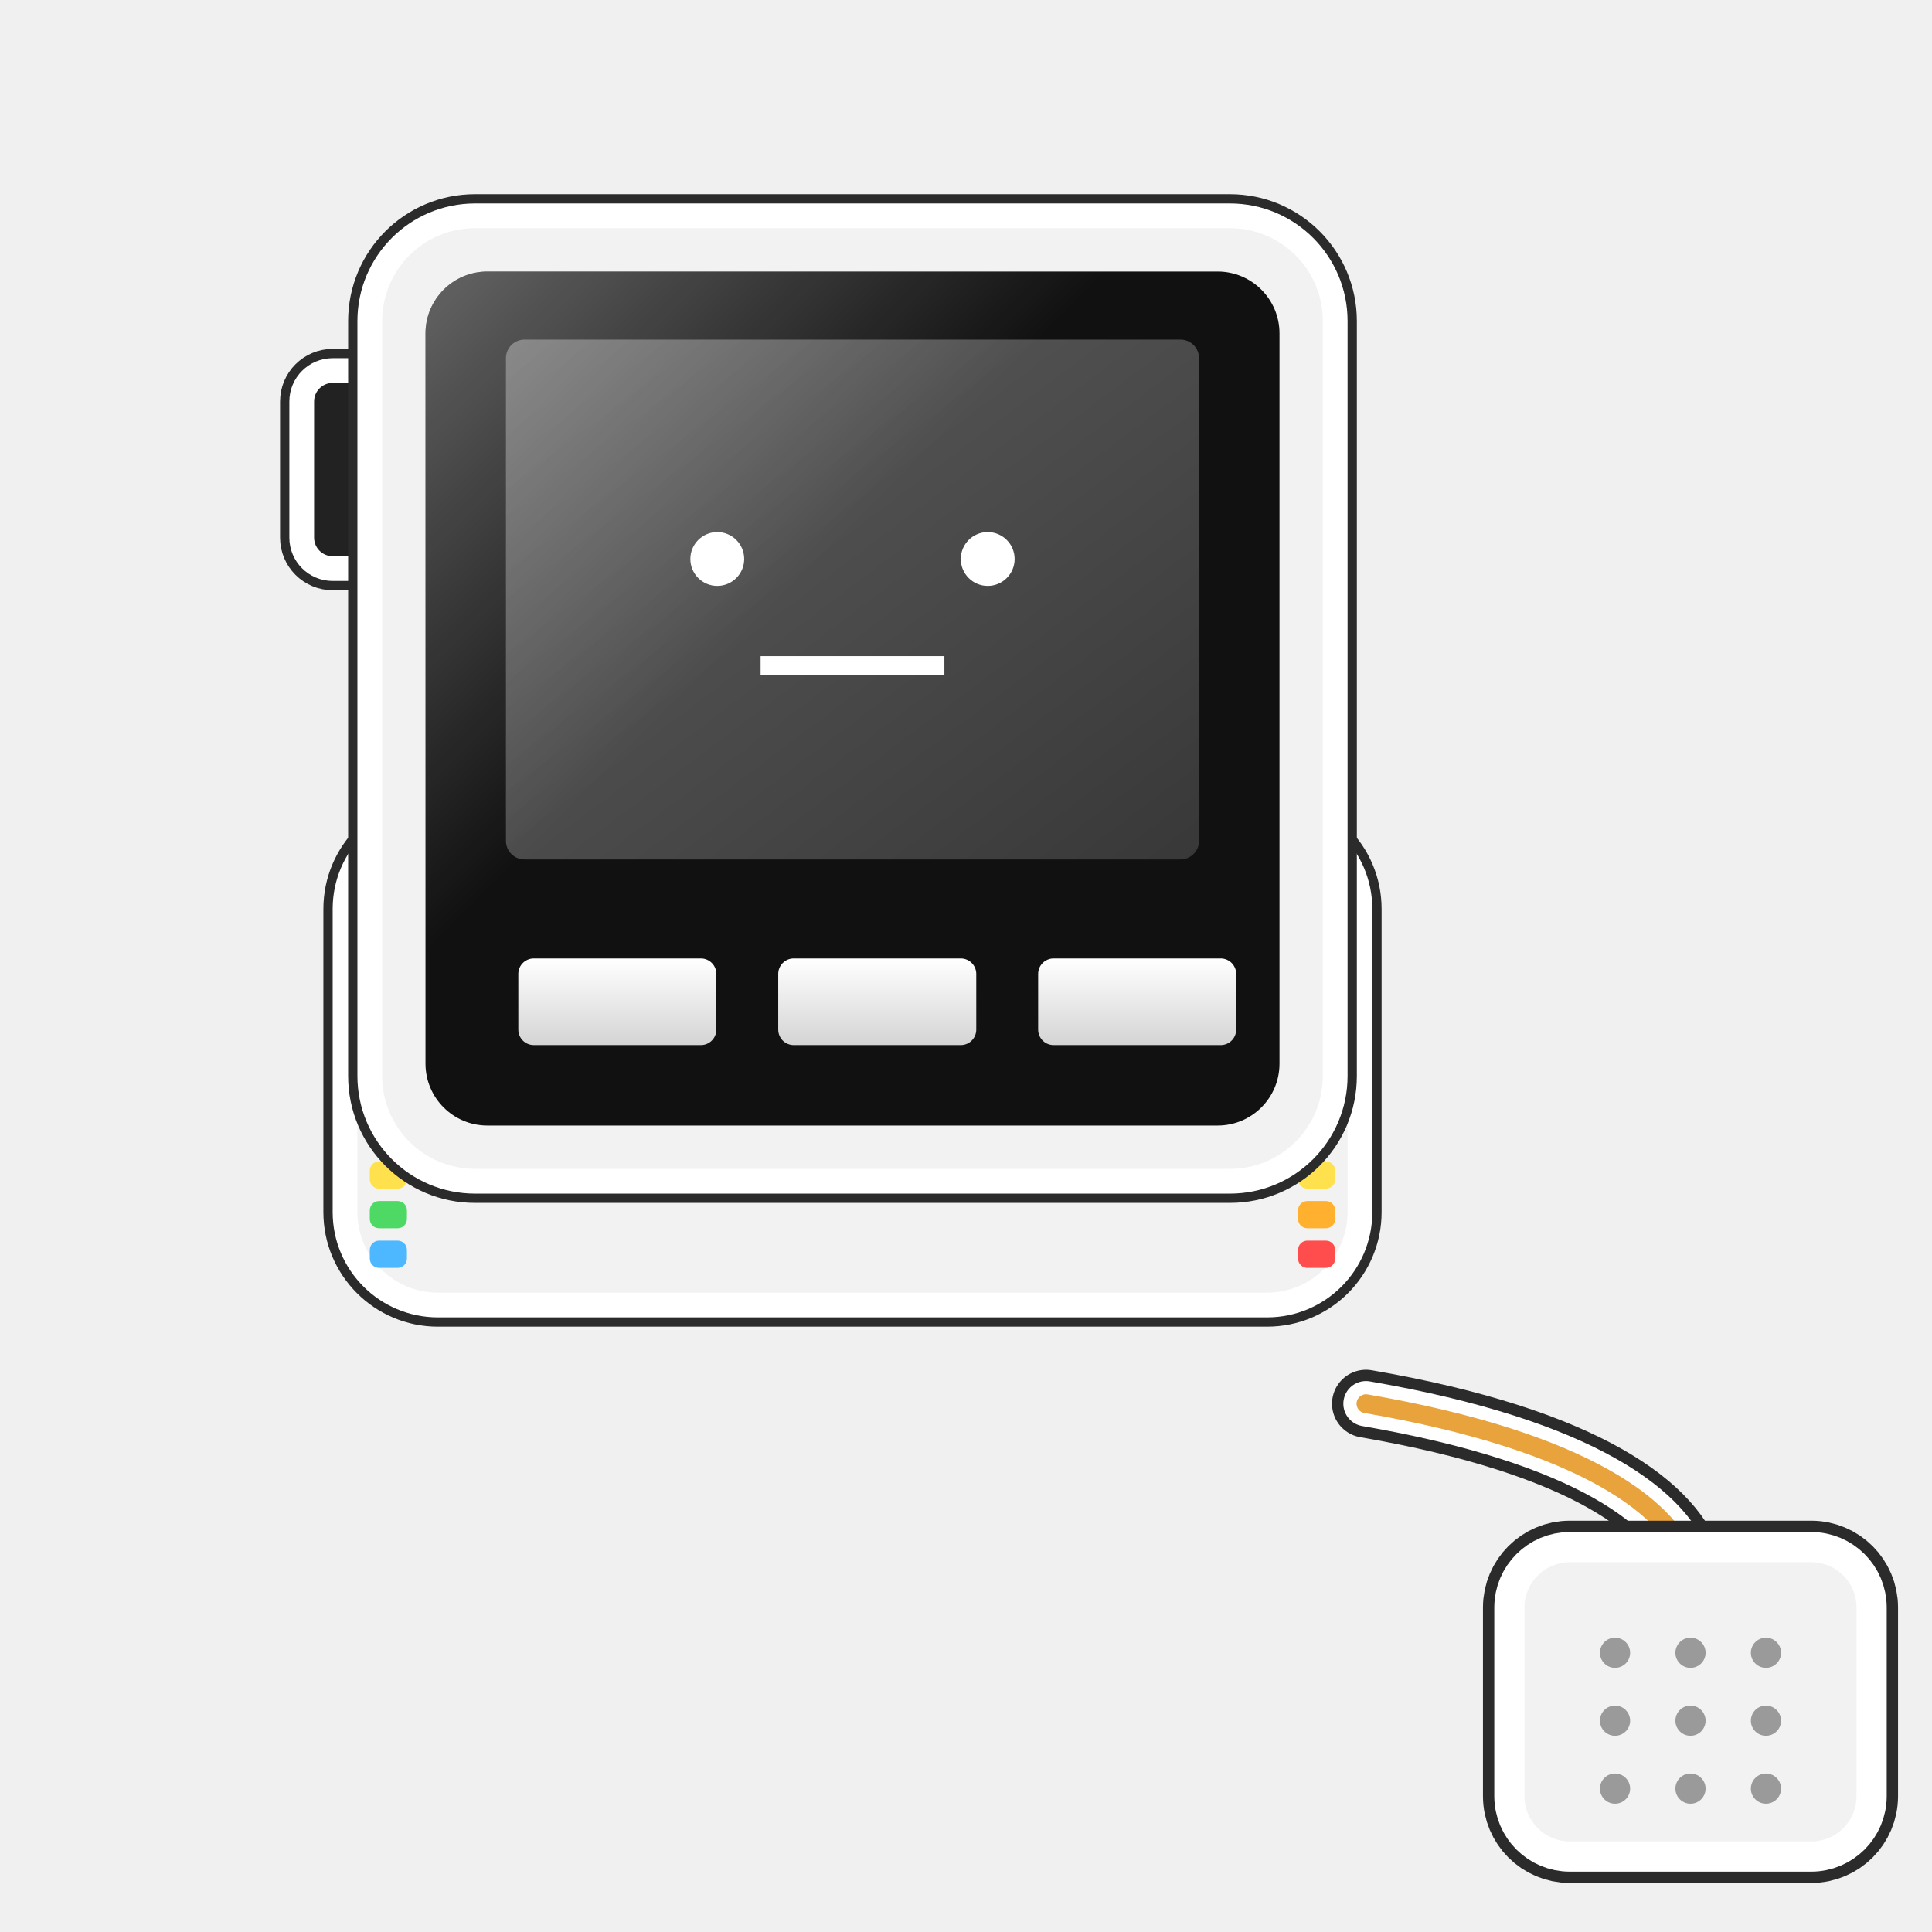
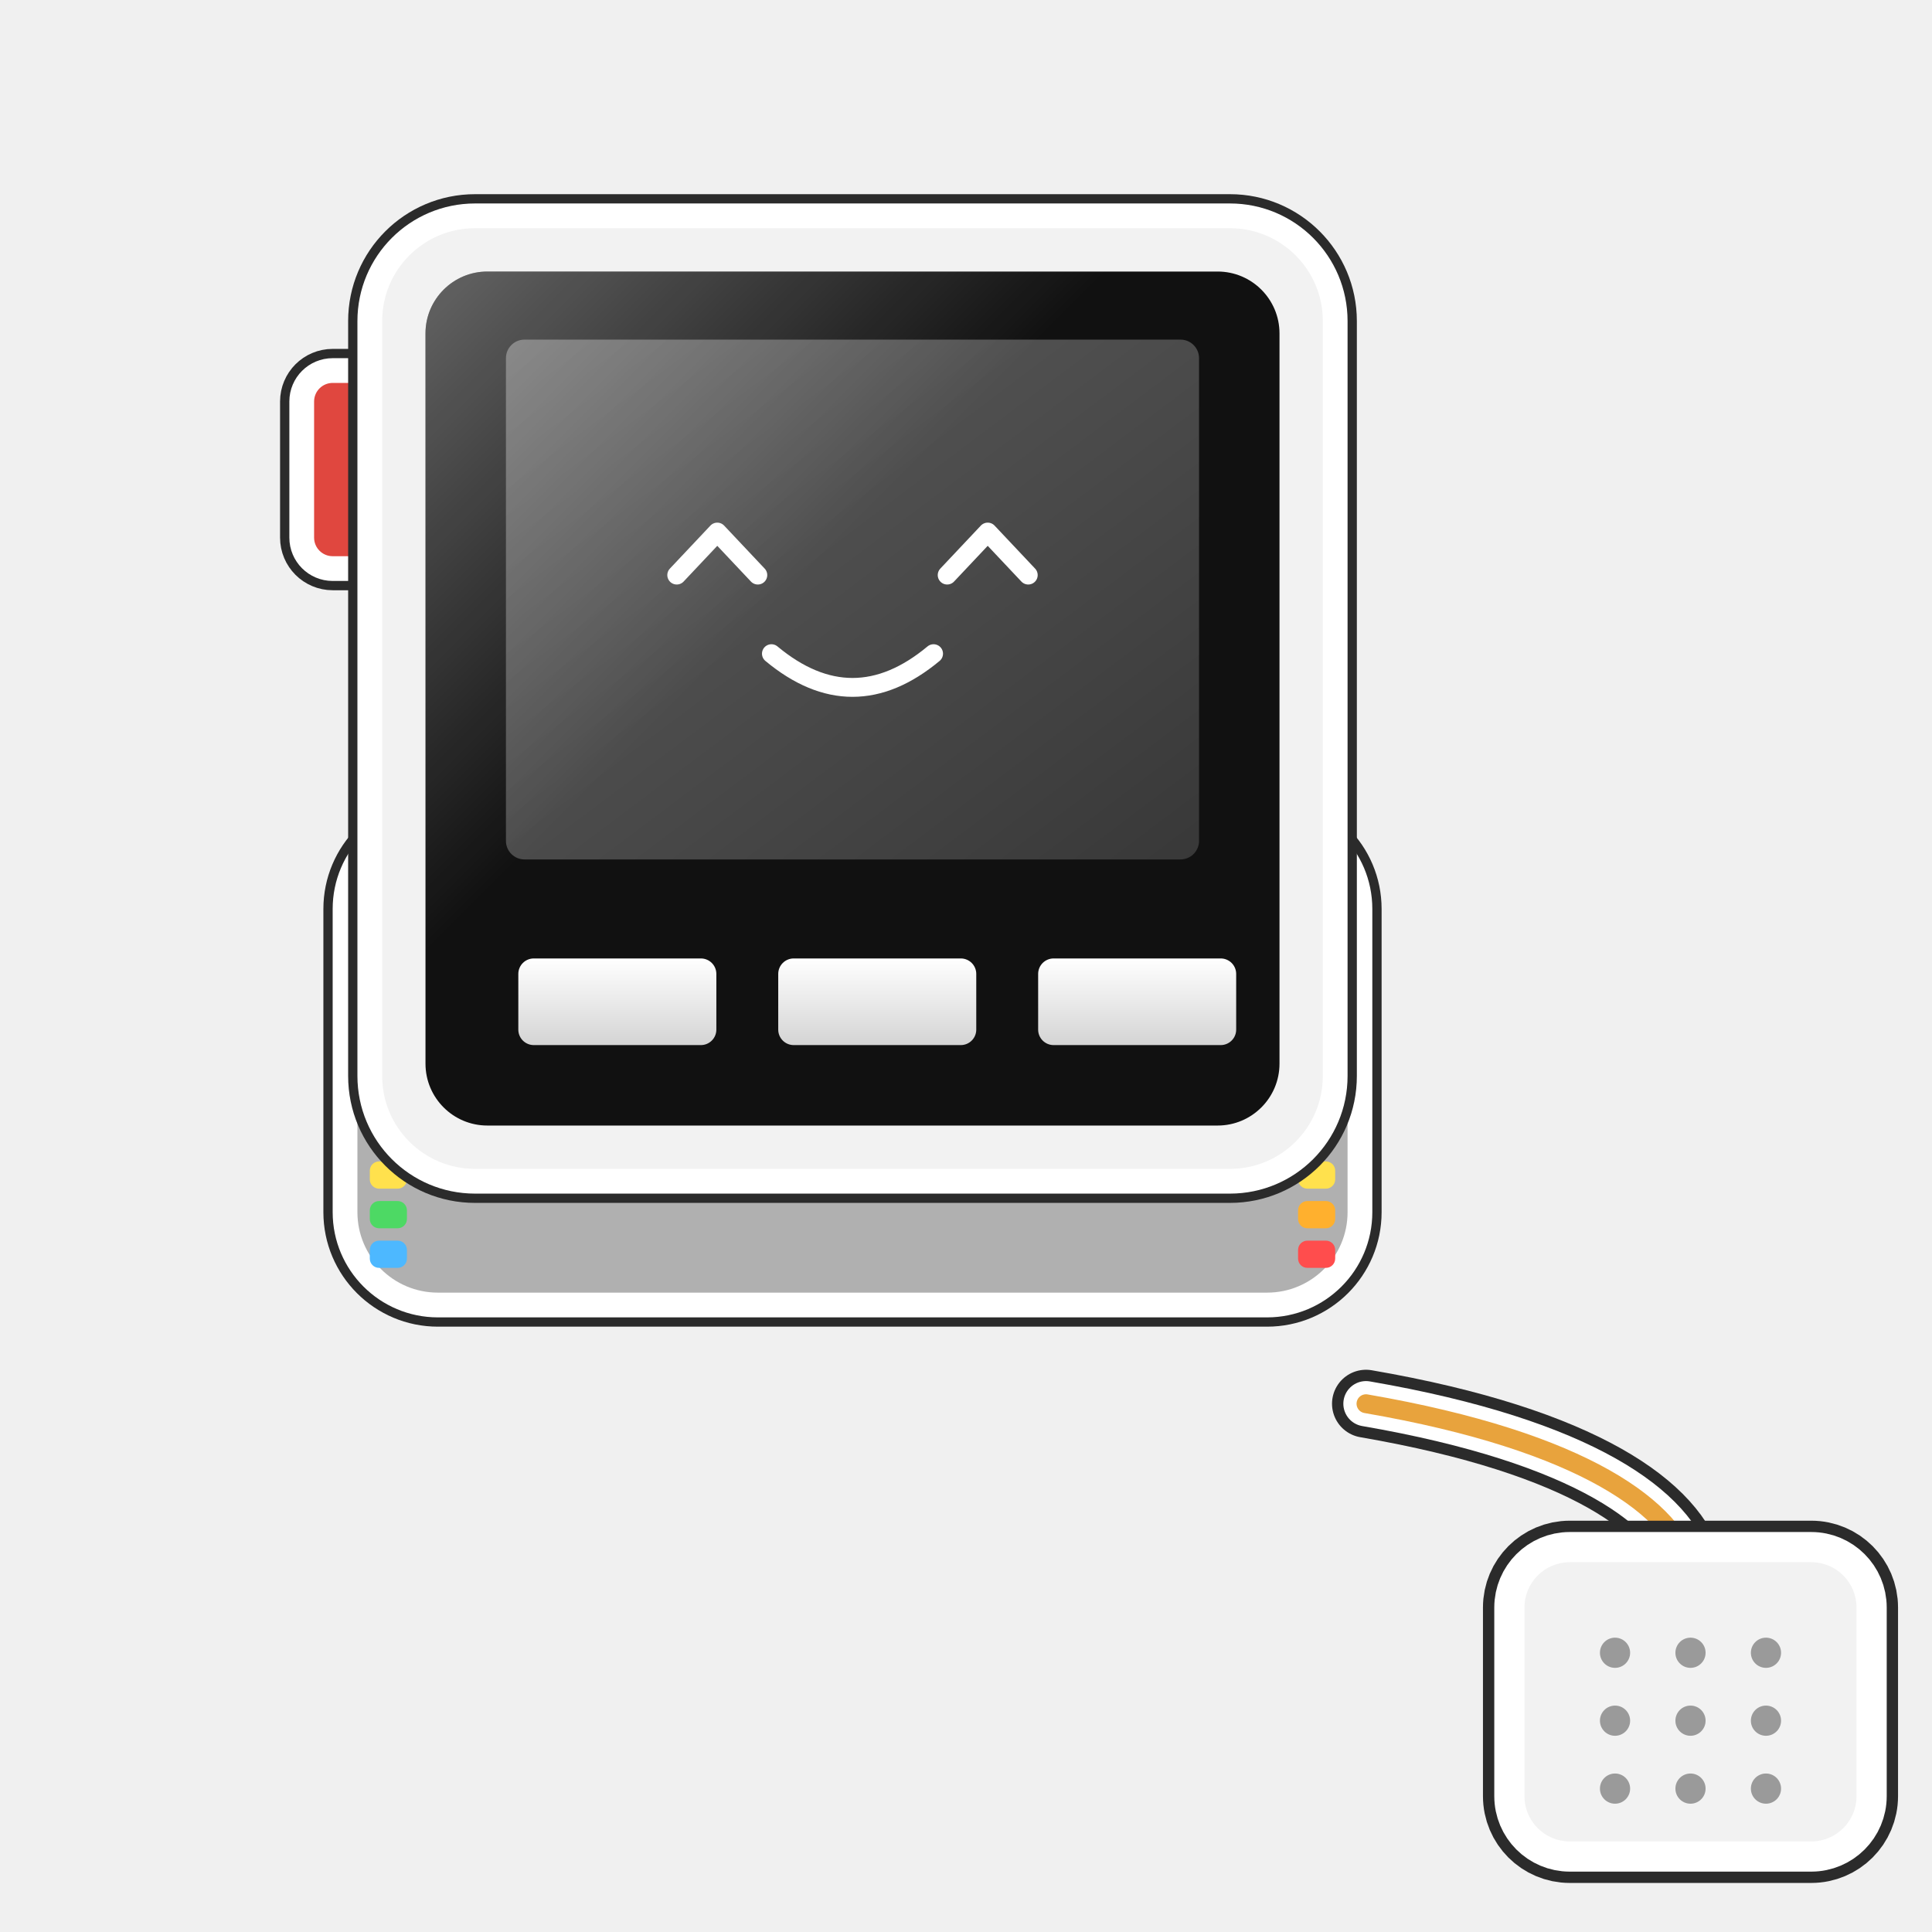
<svg xmlns="http://www.w3.org/2000/svg" viewBox="0 0 512 512" width="512" height="512">
  <defs>
    <linearGradient id="glare" x1="0" y1="0" x2="1" y2="1">
      <stop offset="0" stop-color="#fff" stop-opacity="0.35" />
      <stop offset="0.4" stop-color="#fff" stop-opacity="0" />
    </linearGradient>
    <linearGradient id="scr" x1="0" y1="0" x2="1" y2="1">
      <stop offset="0" stop-color="#5e5e5e" />
      <stop offset="1" stop-color="#383838" />
    </linearGradient>
    <linearGradient id="gray" x1="0" y1="0" x2="0" y2="1">
      <stop offset="0" stop-color="#b9b9b9" />
      <stop offset="1" stop-color="#8a8a8a" />
    </linearGradient>
    <linearGradient id="whitebtn" x1="0" y1="0" x2="0" y2="1">
      <stop offset="0" stop-color="#ffffff" />
      <stop offset="1" stop-color="#d4d4d4" />
    </linearGradient>
    <radialGradient id="led" cx="0.5" cy="0.5" r="0.5">
      <stop offset="0" stop-color="#bfe8ff" />
      <stop offset="0.45" stop-color="#3a9ad9" stop-opacity="0.55" />
      <stop offset="1" stop-color="#3a9ad9" stop-opacity="0" />
    </radialGradient>
  </defs>
  <g transform="translate(16 8) scale(0.82)">
    <rect x="82" y="114" width="22" height="56" rx="6" fill="none" stroke="#2b2b2b" stroke-width="22" stroke-linejoin="round" />
    <rect x="82" y="114" width="22" height="56" rx="6" fill="none" stroke="#fff" stroke-width="16" stroke-linejoin="round" />
-     <rect x="82" y="114" width="22" height="56" rx="6" fill="#222" />
+     <rect x="82" y="114" width="22" height="56" rx="6" fill="#e0473f" />
    <rect x="96" y="258" width="320" height="150" rx="26" fill="none" stroke="#2b2b2b" stroke-width="22" stroke-linejoin="round" />
    <rect x="96" y="258" width="320" height="150" rx="26" fill="none" stroke="#fff" stroke-width="16" stroke-linejoin="round" />
-     <rect x="96" y="258" width="320" height="150" rx="26" fill="#f2f2f2" />
+     <rect x="96" y="258" width="320" height="150" rx="26" fill="#b0b0b0" />
    <rect x="100" y="340.0" width="12" height="8.8" rx="3" fill="#ff4d4d" />
    <rect x="400" y="340.0" width="12" height="8.8" rx="3" fill="#4db8ff" />
    <rect x="100" y="352.8" width="12" height="8.8" rx="3" fill="#ffb02e" />
    <rect x="400" y="352.8" width="12" height="8.8" rx="3" fill="#4dd964" />
    <rect x="100" y="365.6" width="12" height="8.8" rx="3" fill="#ffe14d" />
    <rect x="400" y="365.6" width="12" height="8.8" rx="3" fill="#ffe14d" />
    <rect x="100" y="378.4" width="12" height="8.8" rx="3" fill="#4dd964" />
    <rect x="400" y="378.4" width="12" height="8.8" rx="3" fill="#ffb02e" />
    <rect x="100" y="391.2" width="12" height="8.8" rx="3" fill="#4db8ff" />
    <rect x="400" y="391.2" width="12" height="8.8" rx="3" fill="#ff4d4d" />
    <rect x="104" y="64" width="304" height="304" rx="30" fill="none" stroke="#2b2b2b" stroke-width="22" stroke-linejoin="round" />
    <rect x="104" y="64" width="304" height="304" rx="30" fill="none" stroke="#fff" stroke-width="16" stroke-linejoin="round" />
    <rect x="104" y="64" width="304" height="304" rx="30" fill="#f2f2f2" />
    <rect x="118" y="78" width="276" height="276" rx="20" fill="#111" />
    <rect x="144" y="100" width="224" height="168" rx="6" fill="url(#scr)" />
-     <circle cx="212.3" cy="170.9" r="8.7" fill="#fff" />
-     <circle cx="299.7" cy="170.9" r="8.7" fill="#fff" />
-     <rect x="226.3" y="202.3" width="59.4" height="6.1" fill="#fff" />
+     <path d="M199.2 176.1 L212.3 162.2 L225.4 176.1" fill="none" stroke="#fff" stroke-linecap="round" stroke-linejoin="round" stroke-width="6.1" />
+     <path d="M286.6 176.1 L299.7 162.2 L312.8 176.1" fill="none" stroke="#fff" stroke-linecap="round" stroke-linejoin="round" stroke-width="6.1" />
+     <path d="M229.8 201.5 Q256.0 223.3 282.2 201.5" fill="none" stroke="#fff" stroke-linecap="round" stroke-linejoin="round" stroke-width="6.1" />
    <rect x="148" y="300" width="64" height="28" rx="5" fill="url(#whitebtn)" />
    <rect x="232" y="300" width="64" height="28" rx="5" fill="url(#whitebtn)" />
    <rect x="316" y="300" width="64" height="28" rx="5" fill="url(#whitebtn)" />
    <rect x="118" y="78" width="276" height="276" rx="20" fill="url(#glare)" />
  </g>
  <path d="M362 372 C 420 382, 444 400, 448 416" fill="none" stroke="#2b2b2b" stroke-width="18" stroke-linecap="round" />
  <path d="M362 372 C 420 382, 444 400, 448 416" fill="none" stroke="#fff" stroke-width="12" stroke-linecap="round" />
  <path d="M362 372 C 420 382, 444 400, 448 416" fill="none" stroke="#e8a33d" stroke-width="5" stroke-linecap="round" />
  <rect x="404" y="414" width="88" height="74" rx="12" fill="none" stroke="#2b2b2b" stroke-width="22" stroke-linejoin="round" />
  <rect x="404" y="414" width="88" height="74" rx="12" fill="none" stroke="#fff" stroke-width="16" stroke-linejoin="round" />
  <rect x="404" y="414" width="88" height="74" rx="12" fill="#f2f2f2" />
  <circle cx="428" cy="438" r="4" fill="#9a9a9a" />
  <circle cx="428" cy="456" r="4" fill="#9a9a9a" />
  <circle cx="428" cy="474" r="4" fill="#9a9a9a" />
  <circle cx="448" cy="438" r="4" fill="#9a9a9a" />
  <circle cx="448" cy="456" r="4" fill="#9a9a9a" />
  <circle cx="448" cy="474" r="4" fill="#9a9a9a" />
  <circle cx="468" cy="438" r="4" fill="#9a9a9a" />
  <circle cx="468" cy="456" r="4" fill="#9a9a9a" />
  <circle cx="468" cy="474" r="4" fill="#9a9a9a" />
</svg>
